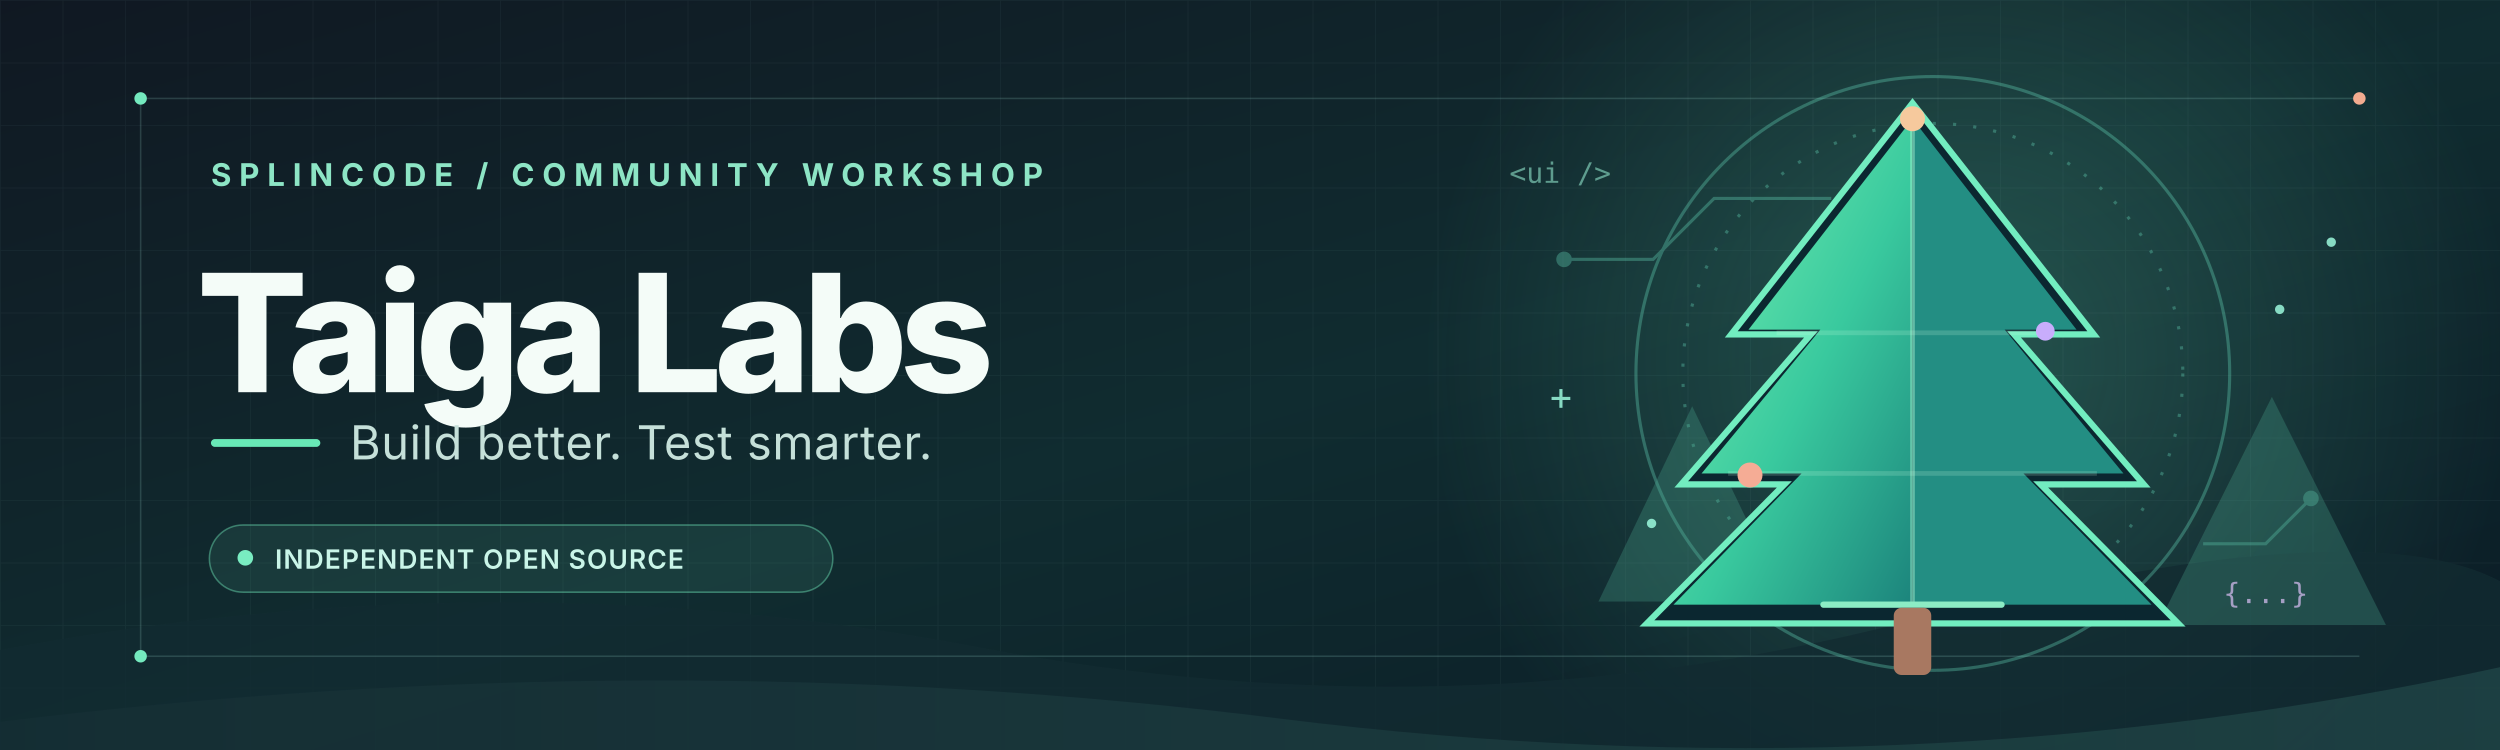
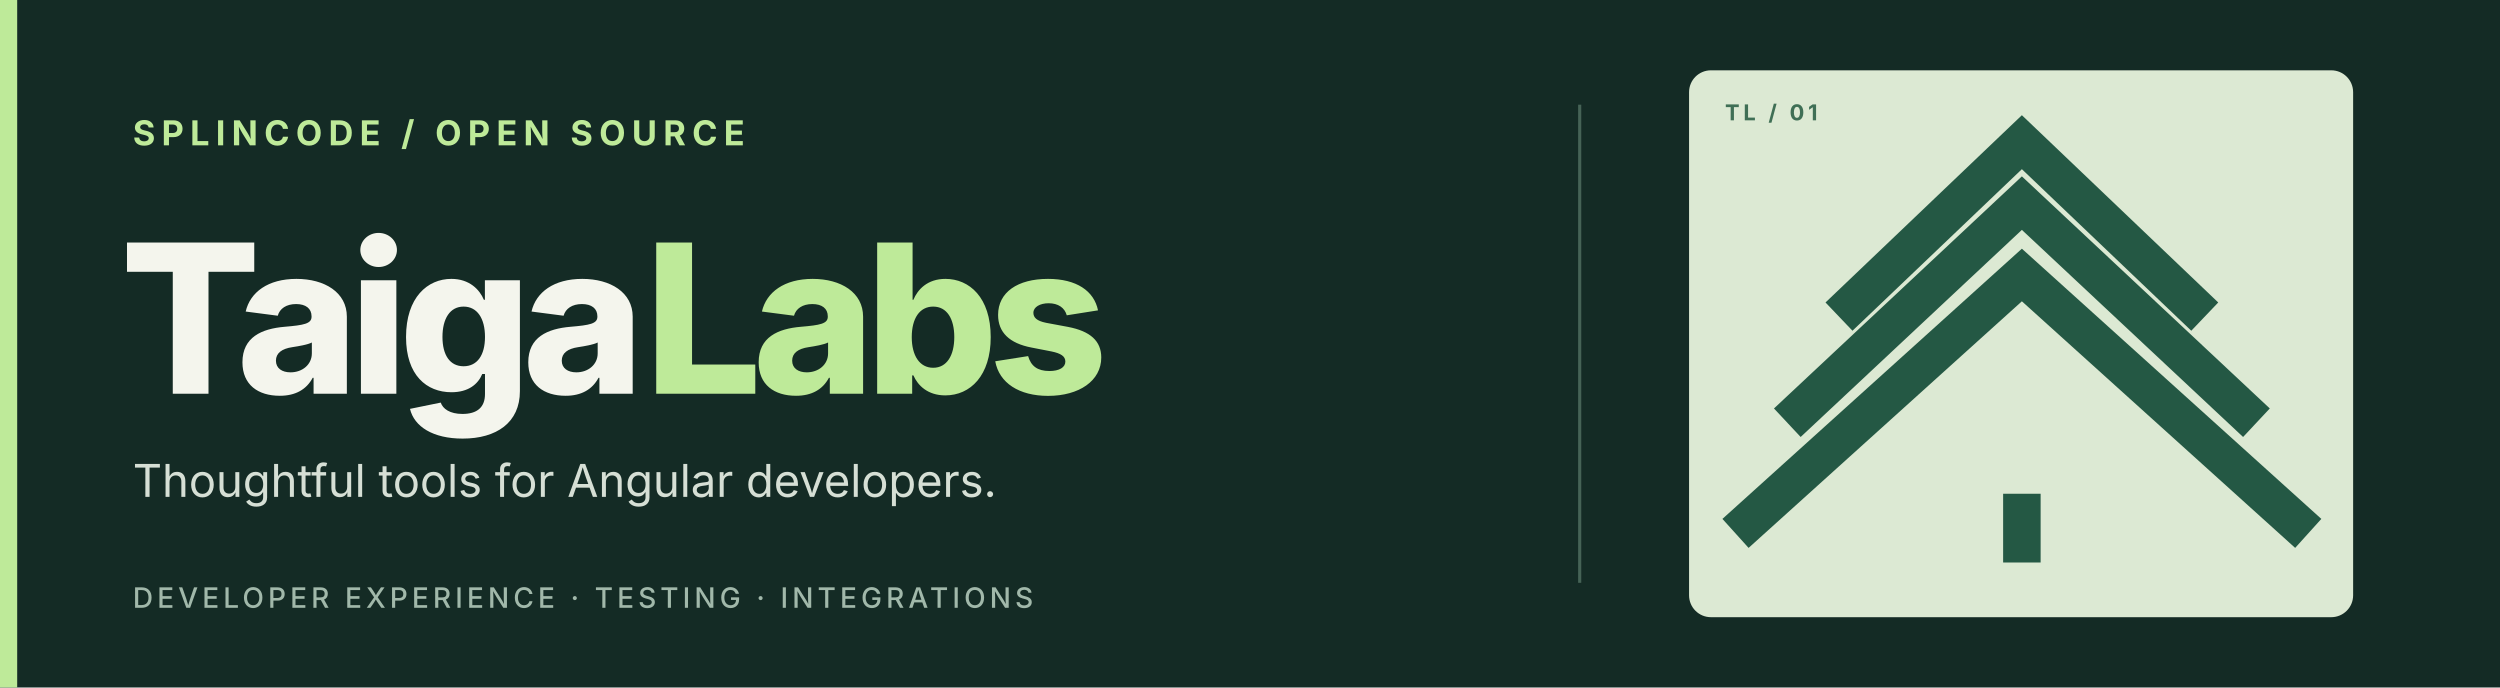
- <svg xmlns="http://www.w3.org/2000/svg" width="1600" height="480" viewBox="0 0 1600 480" role="img" aria-labelledby="title desc">
-   <defs>
-     <linearGradient id="bg" x1="0" y1="0" x2="1" y2="1">
-       <stop offset="0" stop-color="#101822" />
-       <stop offset=".52" stop-color="#102c30" />
-       <stop offset="1" stop-color="#0a1b25" />
-     </linearGradient>
-     <linearGradient id="glow" x1="0" y1="1" x2="1" y2="0">
-       <stop offset="0" stop-color="#67f1c1" />
-       <stop offset=".65" stop-color="#6ddfdd" />
-       <stop offset="1" stop-color="#ba9bff" />
-     </linearGradient>
-     <linearGradient id="foliage" x1="0" y1="0" x2="1" y2="1">
-       <stop offset="0" stop-color="#80f7b5" />
-       <stop offset=".56" stop-color="#39c99e" />
-       <stop offset="1" stop-color="#1c847c" />
-     </linearGradient>
-     <linearGradient id="mist" x1="0" y1="0" x2="1" y2="0">
-       <stop offset="0" stop-color="#172f36" />
-       <stop offset="1" stop-color="#275351" />
-     </linearGradient>
-     <radialGradient id="halo">
-       <stop offset="0" stop-color="#70e5bc" stop-opacity=".23" />
-       <stop offset="1" stop-color="#70e5bc" stop-opacity="0" />
-     </radialGradient>
-     <pattern id="grid" width="40" height="40" patternUnits="userSpaceOnUse">
-       <path d="M40 0H0V40" fill="none" stroke="#c5fcef" stroke-opacity=".05" stroke-width="1" />
-     </pattern>
-     <filter id="blur">
-       <feGaussianBlur stdDeviation="38" />
-     </filter>
-   </defs>
-   <rect width="1600" height="480" fill="url(#bg)" />
-   <rect width="1600" height="480" fill="url(#grid)" />
-   <circle cx="1260" cy="230" r="350" fill="url(#halo)" />
-   <path d="M0 416 Q320 356 625 414 T1220 398 T1600 372 V480 H0Z" fill="#122b31" opacity=".8" />
-   <path d="M0 462 Q420 410 820 460 T1600 427 V480 H0Z" fill="url(#mist)" opacity=".54" />
-   <path d="M90 63H1510" stroke="#9adccf" stroke-opacity=".19" />
-   <path d="M90 420H1510" stroke="#9adccf" stroke-opacity=".19" />
-   <path d="M90 63V420" stroke="#9adccf" stroke-opacity=".19" />
-   <circle cx="90" cy="63" r="4" fill="#74e9be" />
-   <circle cx="1510" cy="63" r="4" fill="#f2ab8f" />
-   <circle cx="90" cy="420" r="4" fill="#74e9be" />
-   <g font-family="Inter,Segoe UI,Arial,sans-serif">
-     <text x="135" y="119" fill="#8de5c5" font-size="20" font-weight="650" letter-spacing="5">SPLINCODE  /  COMMUNITY WORKSHOP</text>
-     <text x="126" y="251" fill="#f4fcf8" font-size="105" font-weight="800" letter-spacing="-5">Taiga Labs</text>
-     <rect x="135" y="281" width="70" height="5" rx="2.5" fill="#68e8b6" />
-     <text x="224" y="294" fill="#c5e0d9" font-size="30" font-weight="400" letter-spacing=".4">Build better. Test smarter.</text>
-     <rect x="134" y="336" width="399" height="43" rx="21.5" fill="#73efc0" fill-opacity=".09" stroke="#73efc0" stroke-opacity=".42" />
-     <circle cx="157" cy="357" r="5" fill="#79ecc1" />
-     <text x="176" y="364" fill="#c9f5e8" font-size="17" font-weight="600" letter-spacing=".65">INDEPENDENT OPEN SOURCE</text>
+ <svg xmlns="http://www.w3.org/2000/svg" width="1600" height="440" viewBox="0 0 1600 440" role="img" aria-labelledby="title description">
+   <rect width="1600" height="440" fill="#142B25" />
+   <rect x="0" y="0" width="11" height="440" fill="#BEEA99" />
+   <g font-family="Inter, -apple-system, BlinkMacSystemFont, 'Segoe UI', Arial, sans-serif">
+     <text x="85" y="93" fill="#BEEA99" font-size="22" font-weight="650" letter-spacing="4">SPLINCODE  /  OPEN SOURCE</text>
+     <text x="77" y="252" fill="#F4F5ED" font-size="133" font-weight="760" letter-spacing="-6">Taiga<tspan fill="#BEEA99"> Labs</tspan>
+     </text>
+     <text x="85" y="318" fill="#D6DFD5" font-size="29" font-weight="400">Thoughtful tools for Angular developers.</text>
+     <text x="85" y="389" fill="#A1B8AA" font-size="18" font-weight="540" letter-spacing="2.6">DEVELOPER EXPERIENCE  ·  TESTING  ·  INTEGRATIONS</text>
  </g>
-   <g opacity=".32" fill="none" stroke="#6be4c3" stroke-width="2">
-     <circle cx="1237" cy="239" r="190" />
-     <circle cx="1237" cy="239" r="160" stroke-dasharray="2 11" />
-     <path d="M999 166L1058 166 1097 127 1172 127M1410 348L1450 348 1479 319" />
-     <circle cx="1001" cy="166" r="5" fill="#6be4c3" stroke="none" />
-     <circle cx="1479" cy="319" r="5" fill="#6be4c3" stroke="none" />
+   <line x1="1011" y1="67" x2="1011" y2="373" stroke="#466356" stroke-width="2" />
+   <rect x="1081" y="45" width="425" height="350" rx="14" fill="#DCE9D3" />
+   <g fill="none" stroke="#245844" stroke-width="25" stroke-linecap="square" stroke-linejoin="miter">
+     <path d="M1186 194L1294 91L1402 194" />
+     <path d="M1153 262L1294 130L1435 262" />
+     <path d="M1120 333L1294 176L1468 333" />
  </g>
-   <g opacity=".3" fill="#4ba58e">
-     <path d="M1023 385L1083 260 1143 385Z" />
-     <path d="M1381 400L1454 254 1527 400Z" />
-   </g>
-   <g transform="translate(1224 222)">
-     <path d="M0-156L-116-8H-65L-148 88H-82L-170 177H170L82 88H148L65-8H116Z" fill="#0b2730" stroke="#72edc0" stroke-width="4" />
-     <path d="M0-146L-105-11H-59L-135 81H-71L-153 165H0Z" fill="url(#foliage)" />
-     <path d="M0-146L105-11H59L135 81H71L153 165H0Z" fill="#238e83" />
-     <path d="M0-146V165" stroke="#c0ffdb" stroke-opacity=".4" stroke-width="3" />
-     <path d="M-87-9H90M-118 81H118" stroke="#d2ffe4" stroke-opacity=".18" stroke-width="3" />
-     <path d="M-57 165H57" stroke="#8cecc4" stroke-width="4" stroke-linecap="round" />
-     <rect x="-12" y="167" width="24" height="43" rx="5" fill="#a87861" />
-     <circle cx="-104" cy="82" r="8" fill="#f5ac95" />
-     <circle cx="85" cy="-10" r="6" fill="#c8adfc" />
-     <circle cx="0" cy="-146" r="8" fill="#f6c99d" />
-   </g>
-   <g fill="#a0ffe2" opacity=".82">
-     <path d="M993 255h12M999 249v12" stroke="#a0ffe2" stroke-width="2" />
-     <circle cx="1492" cy="155" r="3" />
-     <circle cx="1459" cy="198" r="3" />
-     <circle cx="1057" cy="335" r="3" />
-   </g>
-   <g font-family="monospace" font-size="18" opacity=".7">
-     <text x="966" y="117" fill="#7ecab5">&lt;ui /&gt;</text>
-     <text x="1423" y="386" fill="#ddc0f6">{...}</text>
-   </g>
+   <rect x="1282" y="316" width="24" height="44" fill="#245844" />
+   <text x="1104" y="77" font-family="Inter, Arial, sans-serif" font-size="14" letter-spacing="2.4" font-weight="700" fill="#3F6F55">TL / 01</text>
</svg>
